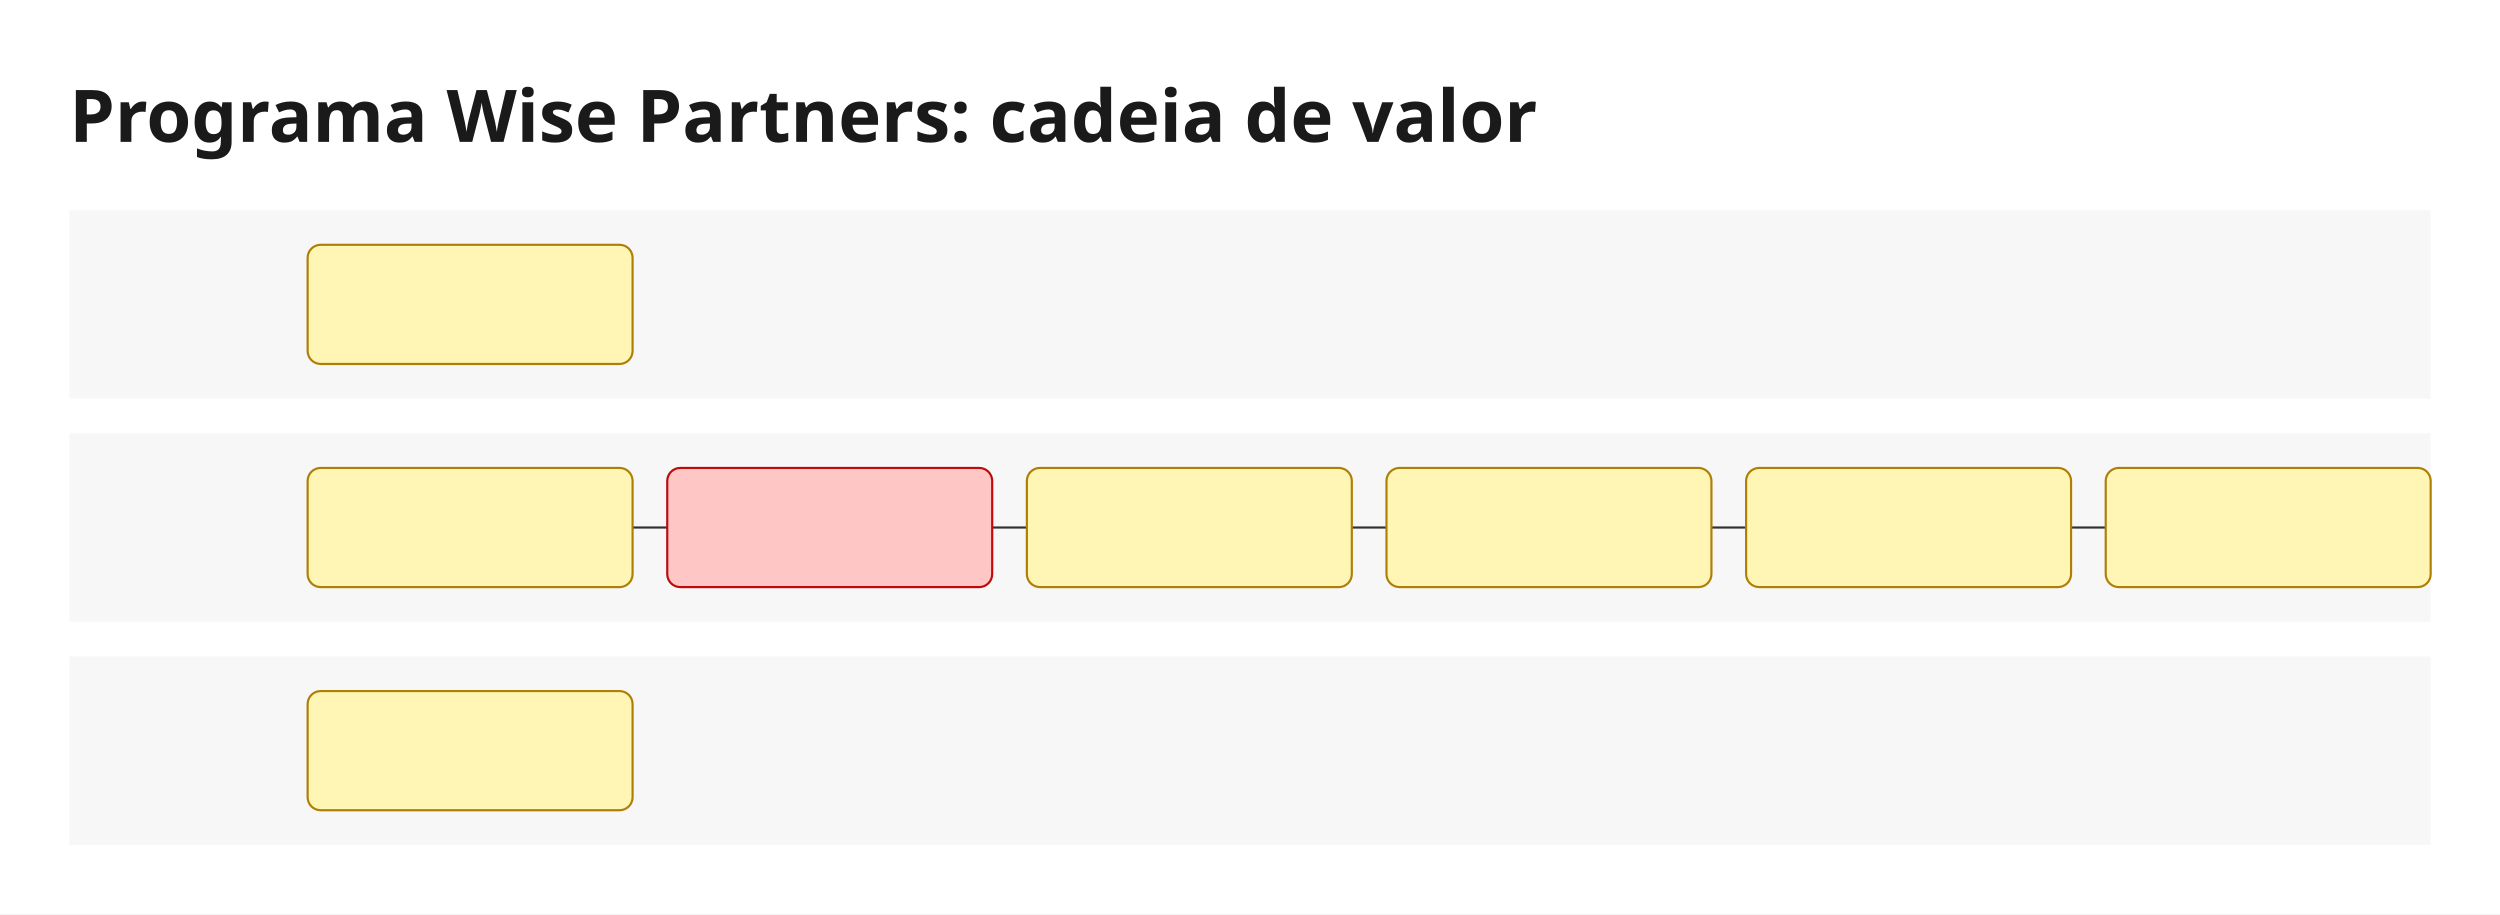
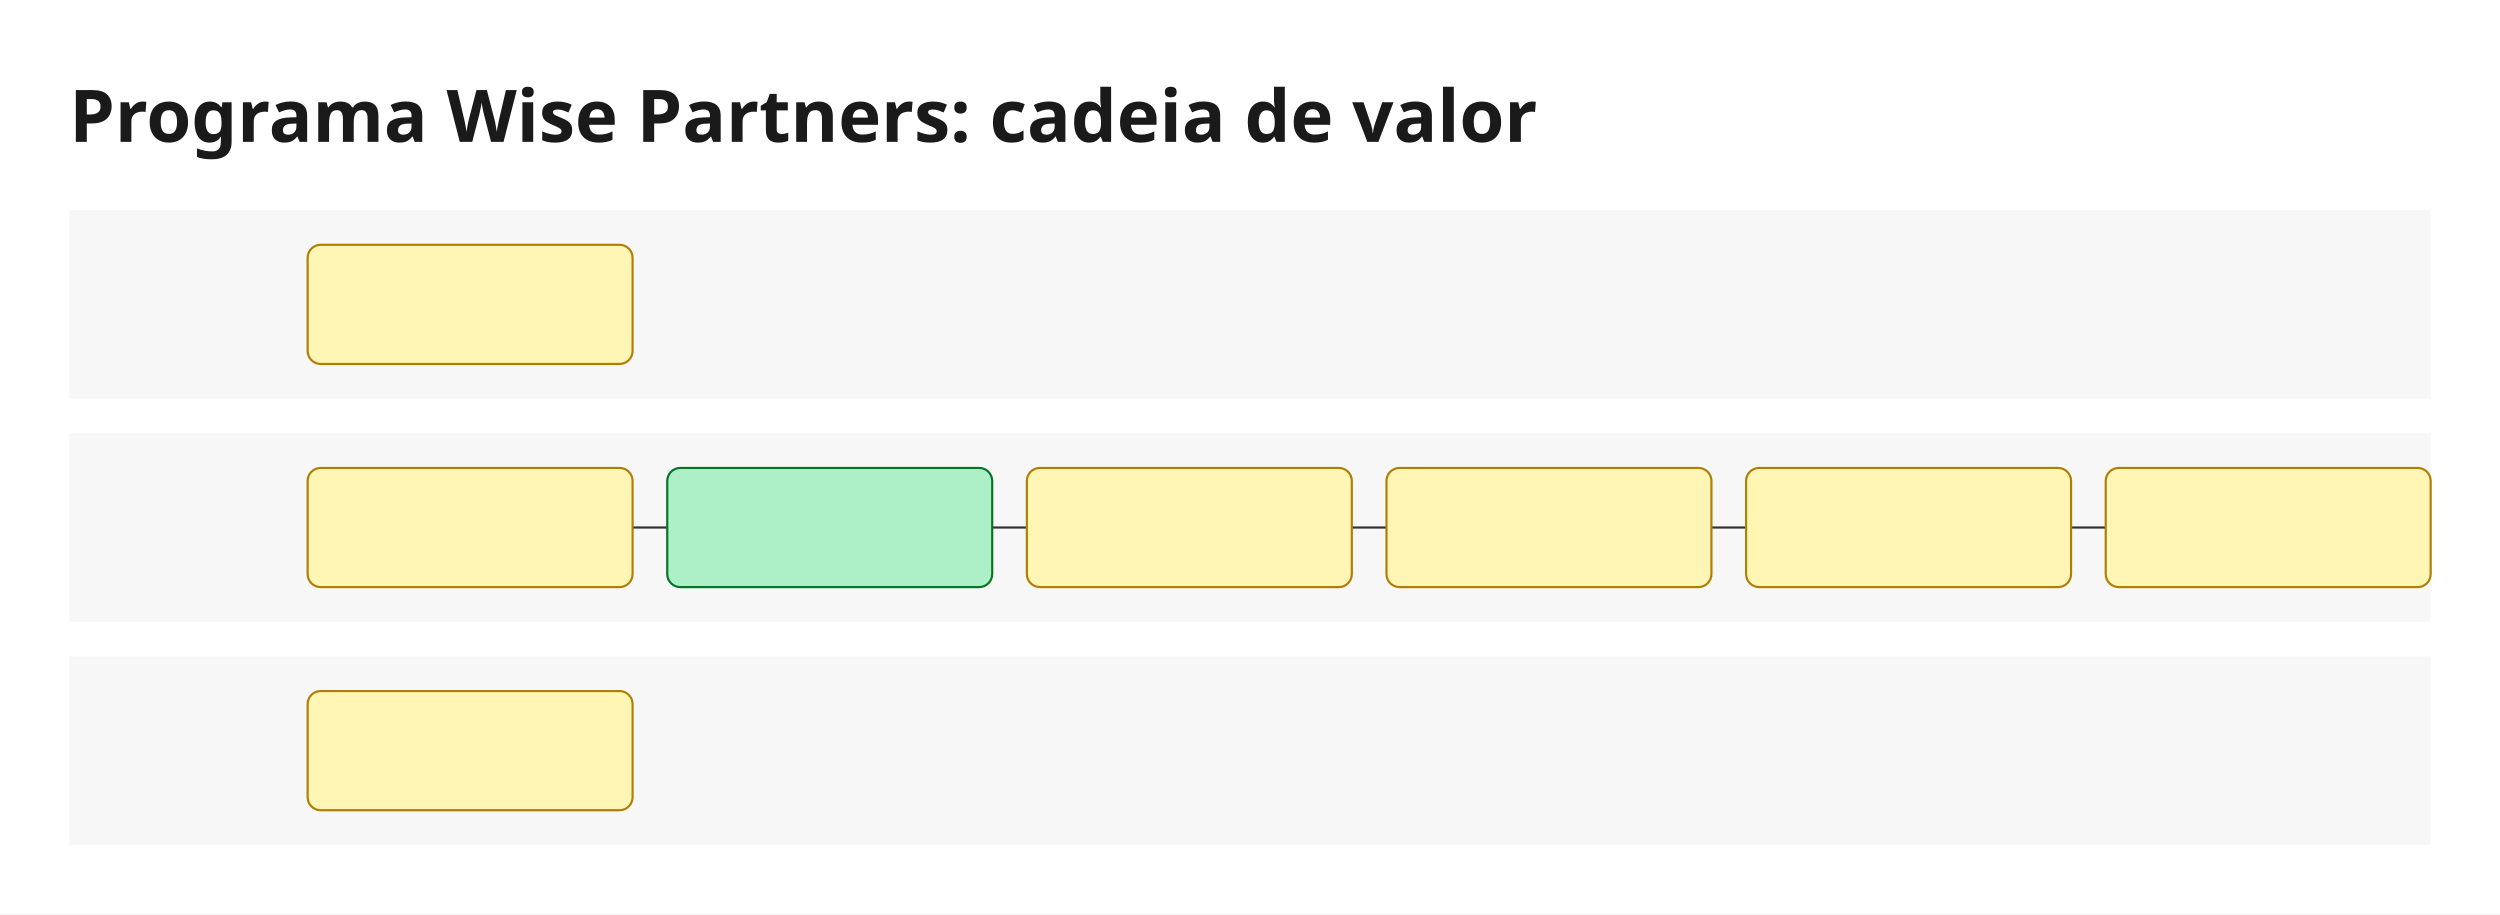
<svg xmlns="http://www.w3.org/2000/svg">
  <g id="f_cadeia" transform="translate(0,0)" data-frame="Cadeia de valor">
    <rect data-type="frame" x="0" y="0" width="2308" height="844" fill="#ffffff" />
    <text x="64" y="131" font-family="noto_sans" font-size="67" font-weight="bold" fill="#1a1a1a">Programa Wise Partners: cadeia de valor</text>
    <rect x="64" y="194" width="2180" height="174" fill="#f7f7f7" stroke="none" data-content="&lt;b&gt;Gestão&lt;/b&gt;" data-text-align="left" data-text-align-vertical="middle" data-font-size="33" data-font-family="noto_sans" data-text-color="#1a1a1a" />
    <rect x="64" y="400" width="2180" height="174" fill="#f7f7f7" stroke="none" data-content="&lt;b&gt;Finalísticos&lt;/b&gt;" data-text-align="left" data-text-align-vertical="middle" data-font-size="33" data-font-family="noto_sans" data-text-color="#1a1a1a" />
    <rect x="64" y="606" width="2180" height="174" fill="#f7f7f7" stroke="none" data-content="&lt;b&gt;Suporte&lt;/b&gt;" data-text-align="left" data-text-align-vertical="middle" data-font-size="33" data-font-family="noto_sans" data-text-color="#1a1a1a" />
    <line x1="584" y1="487" x2="616" y2="487" stroke="#313131" stroke-width="2" data-arrow="end" data-shape="straight" data-start="c_P_06" data-end="c_P_12" data-start-side="right" data-end-side="left" />
    <line x1="916" y1="487" x2="948" y2="487" stroke="#313131" stroke-width="2" data-arrow="end" data-shape="straight" data-start="c_P_12" data-end="c_P_15" data-start-side="right" data-end-side="left" />
    <line x1="1248" y1="487" x2="1280" y2="487" stroke="#313131" stroke-width="2" data-arrow="end" data-shape="straight" data-start="c_P_15" data-end="c_P_16" data-start-side="right" data-end-side="left" />
    <line x1="1580" y1="487" x2="1612" y2="487" stroke="#313131" stroke-width="2" data-arrow="end" data-shape="straight" data-start="c_P_16" data-end="c_P_24" data-start-side="right" data-end-side="left" />
    <line x1="1912" y1="487" x2="1944" y2="487" stroke="#313131" stroke-width="2" data-arrow="end" data-shape="straight" data-start="c_P_24" data-end="c_P_30" data-start-side="right" data-end-side="left" />
    <rect id="c_P_01" x="284" y="226" width="300" height="110" rx="12" fill="#fff6b6" stroke="#af7e04" stroke-width="2" data-text-color="#1a1a1a" data-font-family="noto_sans" data-content="&lt;b&gt;1 Gerir o programa Wise Partners&lt;/b&gt;&lt;br&gt;Declarado" data-font-size="22" />
    <rect id="c_P_06" x="284" y="432" width="300" height="110" rx="12" fill="#fff6b6" stroke="#af7e04" stroke-width="2" data-text-color="#1a1a1a" data-font-family="noto_sans" data-content="&lt;b&gt;2 Recrutar parceiros&lt;/b&gt;&lt;br&gt;Declarado" data-font-size="22" />
-     <rect id="c_P_12" x="616" y="432" width="300" height="110" rx="12" fill="#ffc6c6" stroke="#bd0a0a" stroke-width="2" data-text-color="#1a1a1a" data-font-family="noto_sans" data-content="&lt;b&gt;3 Integrar parceiro&lt;/b&gt;&lt;br&gt;Contestado" data-font-size="22" />
+     <rect id="c_P_12" x="616" y="432" width="300" height="110" rx="12" fill="#adf0c7" stroke="#067429" stroke-width="2" data-text-color="#1a1a1a" data-font-family="noto_sans" data-content="&lt;b&gt;3 Integrar parceiro&lt;/b&gt;&lt;br&gt;Confirmado" data-font-size="22" />
    <rect id="c_P_15" x="948" y="432" width="300" height="110" rx="12" fill="#fff6b6" stroke="#af7e04" stroke-width="2" data-text-color="#1a1a1a" data-font-family="noto_sans" data-content="&lt;b&gt;4 Conduzir o Base Ativa&lt;/b&gt;&lt;br&gt;Declarado" data-font-size="22" />
    <rect id="c_P_16" x="1280" y="432" width="300" height="110" rx="12" fill="#fff6b6" stroke="#af7e04" stroke-width="2" data-text-color="#1a1a1a" data-font-family="noto_sans" data-content="&lt;b&gt;5 Manter o relacionamento com parceiros&lt;/b&gt;&lt;br&gt;Declarado" data-font-size="22" />
    <rect id="c_P_24" x="1612" y="432" width="300" height="110" rx="12" fill="#fff6b6" stroke="#af7e04" stroke-width="2" data-text-color="#1a1a1a" data-font-family="noto_sans" data-content="&lt;b&gt;6 Gerir indicações&lt;/b&gt;&lt;br&gt;Declarado" data-font-size="22" />
    <rect id="c_P_30" x="1944" y="432" width="300" height="110" rx="12" fill="#fff6b6" stroke="#af7e04" stroke-width="2" data-text-color="#1a1a1a" data-font-family="noto_sans" data-content="&lt;b&gt;7 Capacitar parceiros&lt;/b&gt;&lt;br&gt;Declarado" data-font-size="22" />
    <rect id="c_P_33" x="284" y="638" width="300" height="110" rx="12" fill="#fff6b6" stroke="#af7e04" stroke-width="2" data-text-color="#1a1a1a" data-font-family="noto_sans" data-content="&lt;b&gt;8 Manter a prateleira de RFP&lt;/b&gt;&lt;br&gt;Declarado" data-font-size="22" />
  </g>
</svg>
